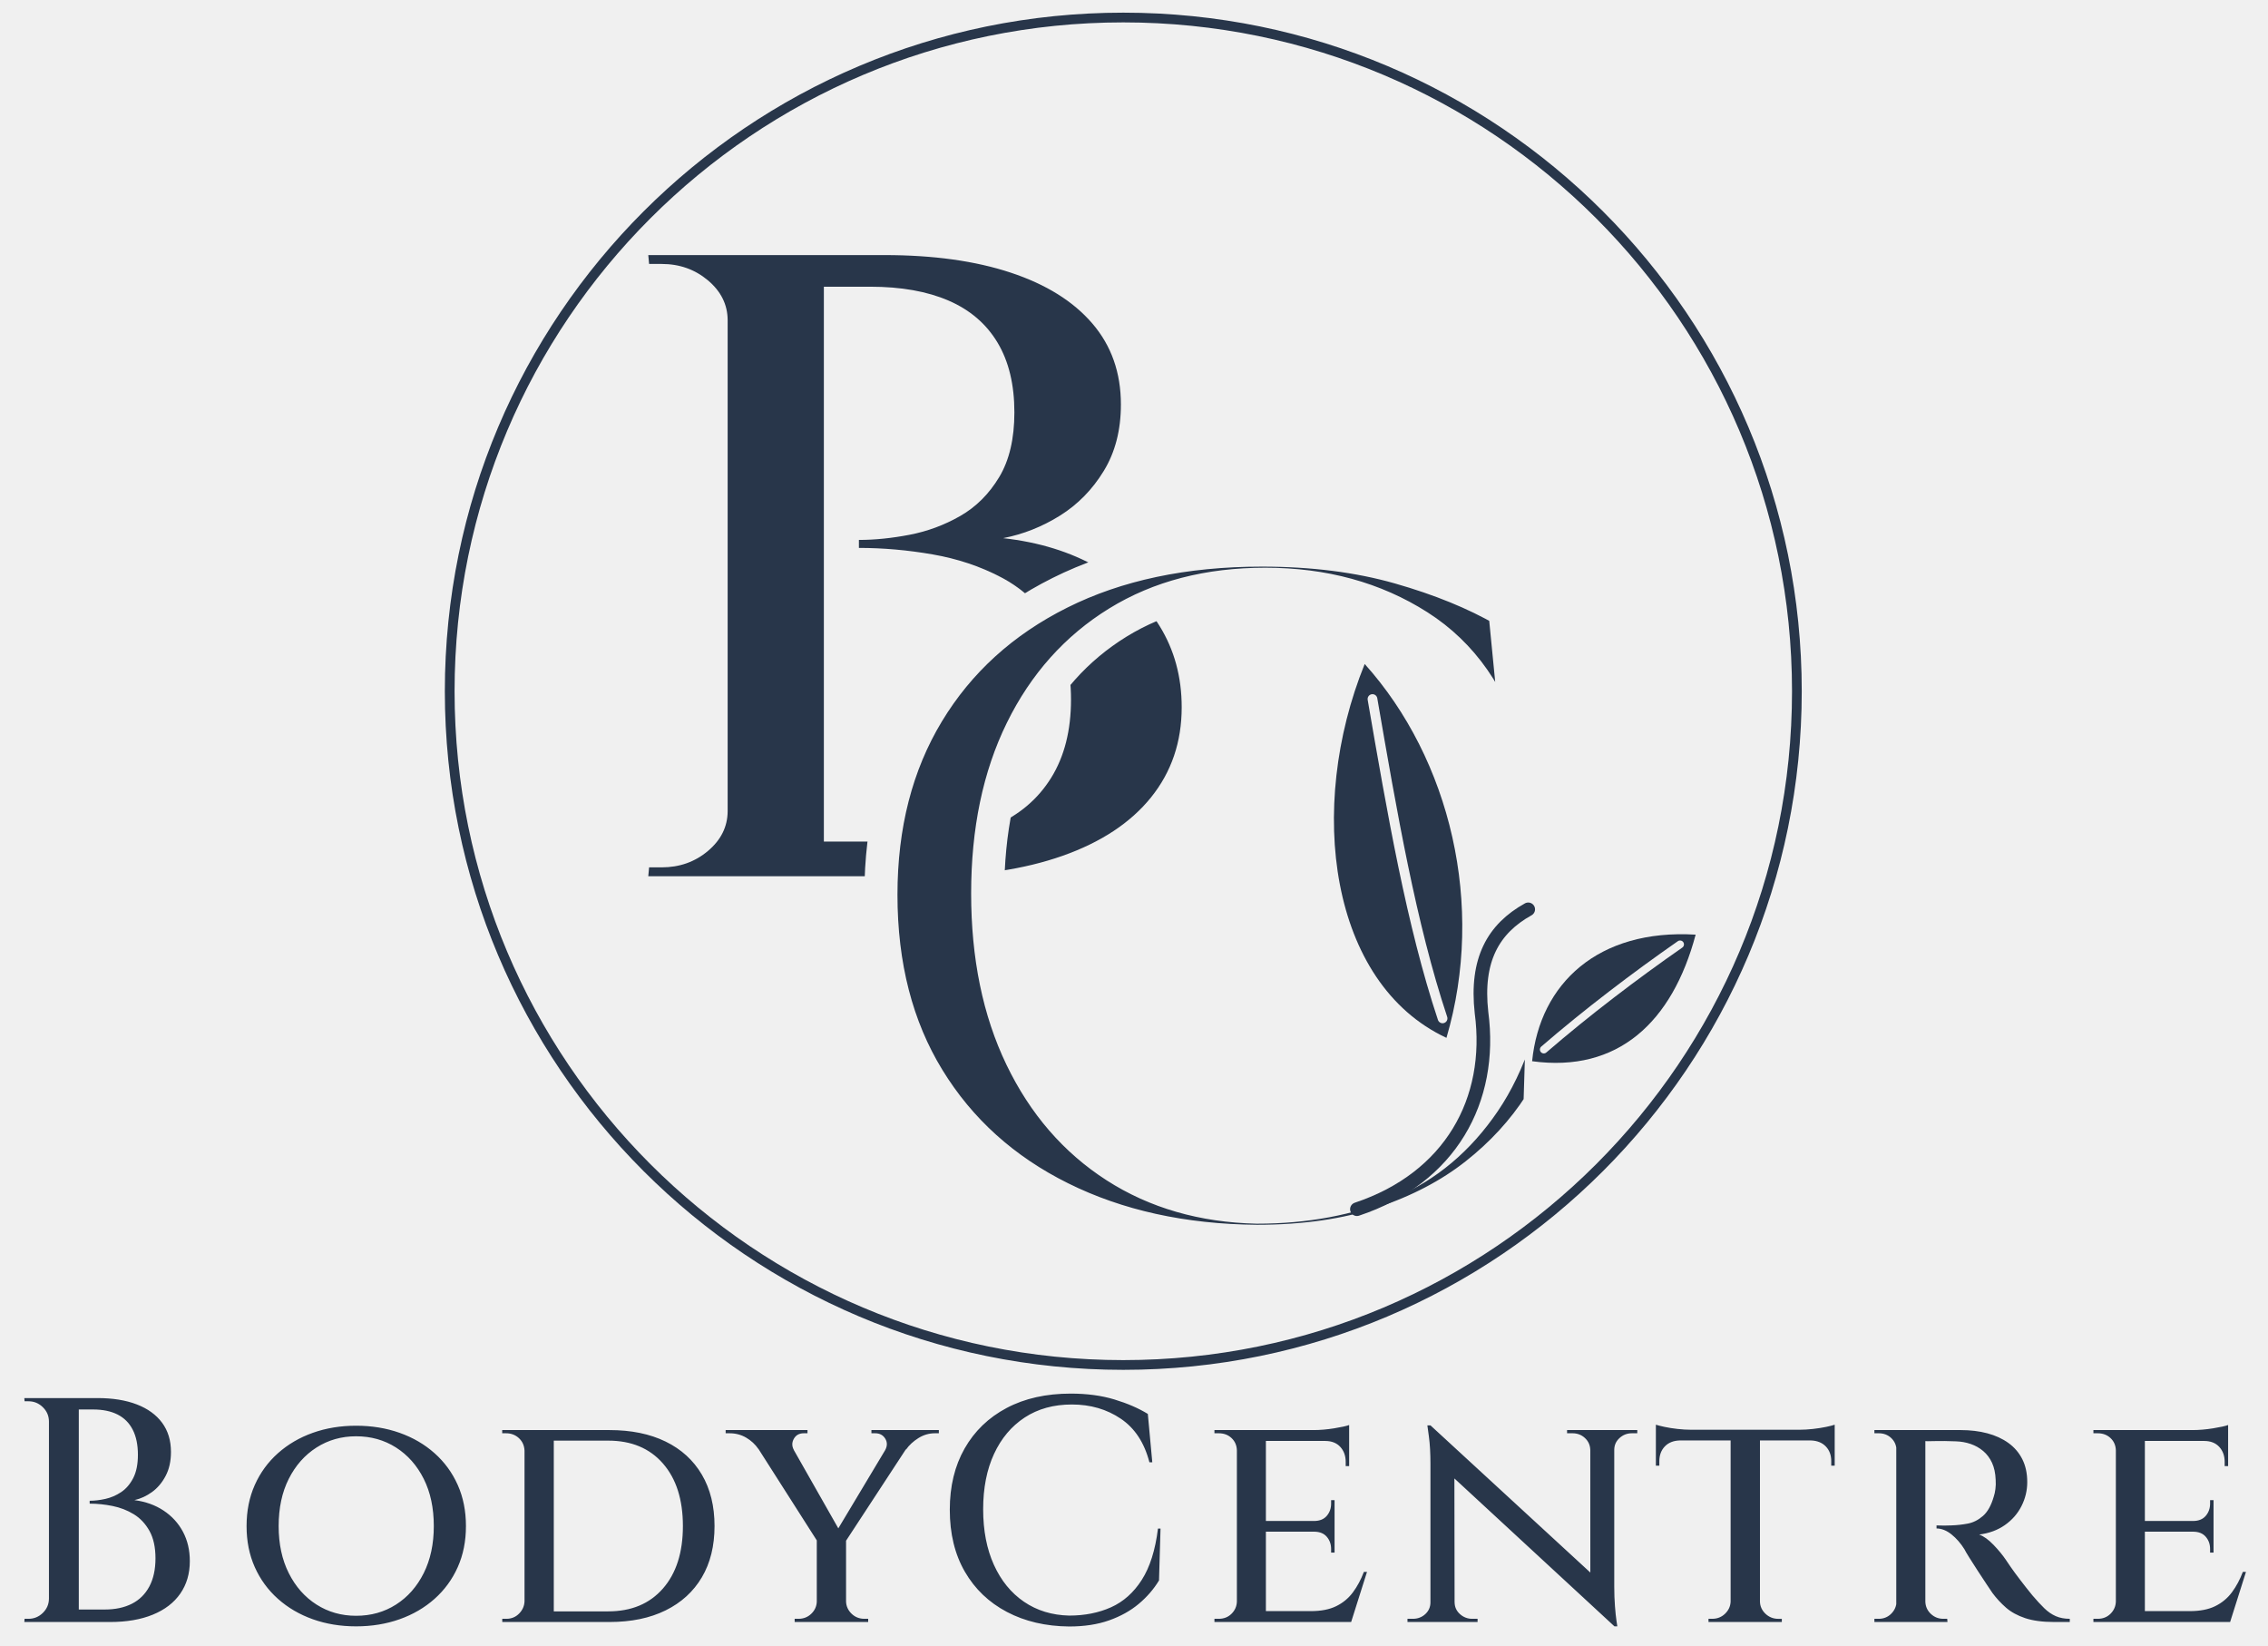
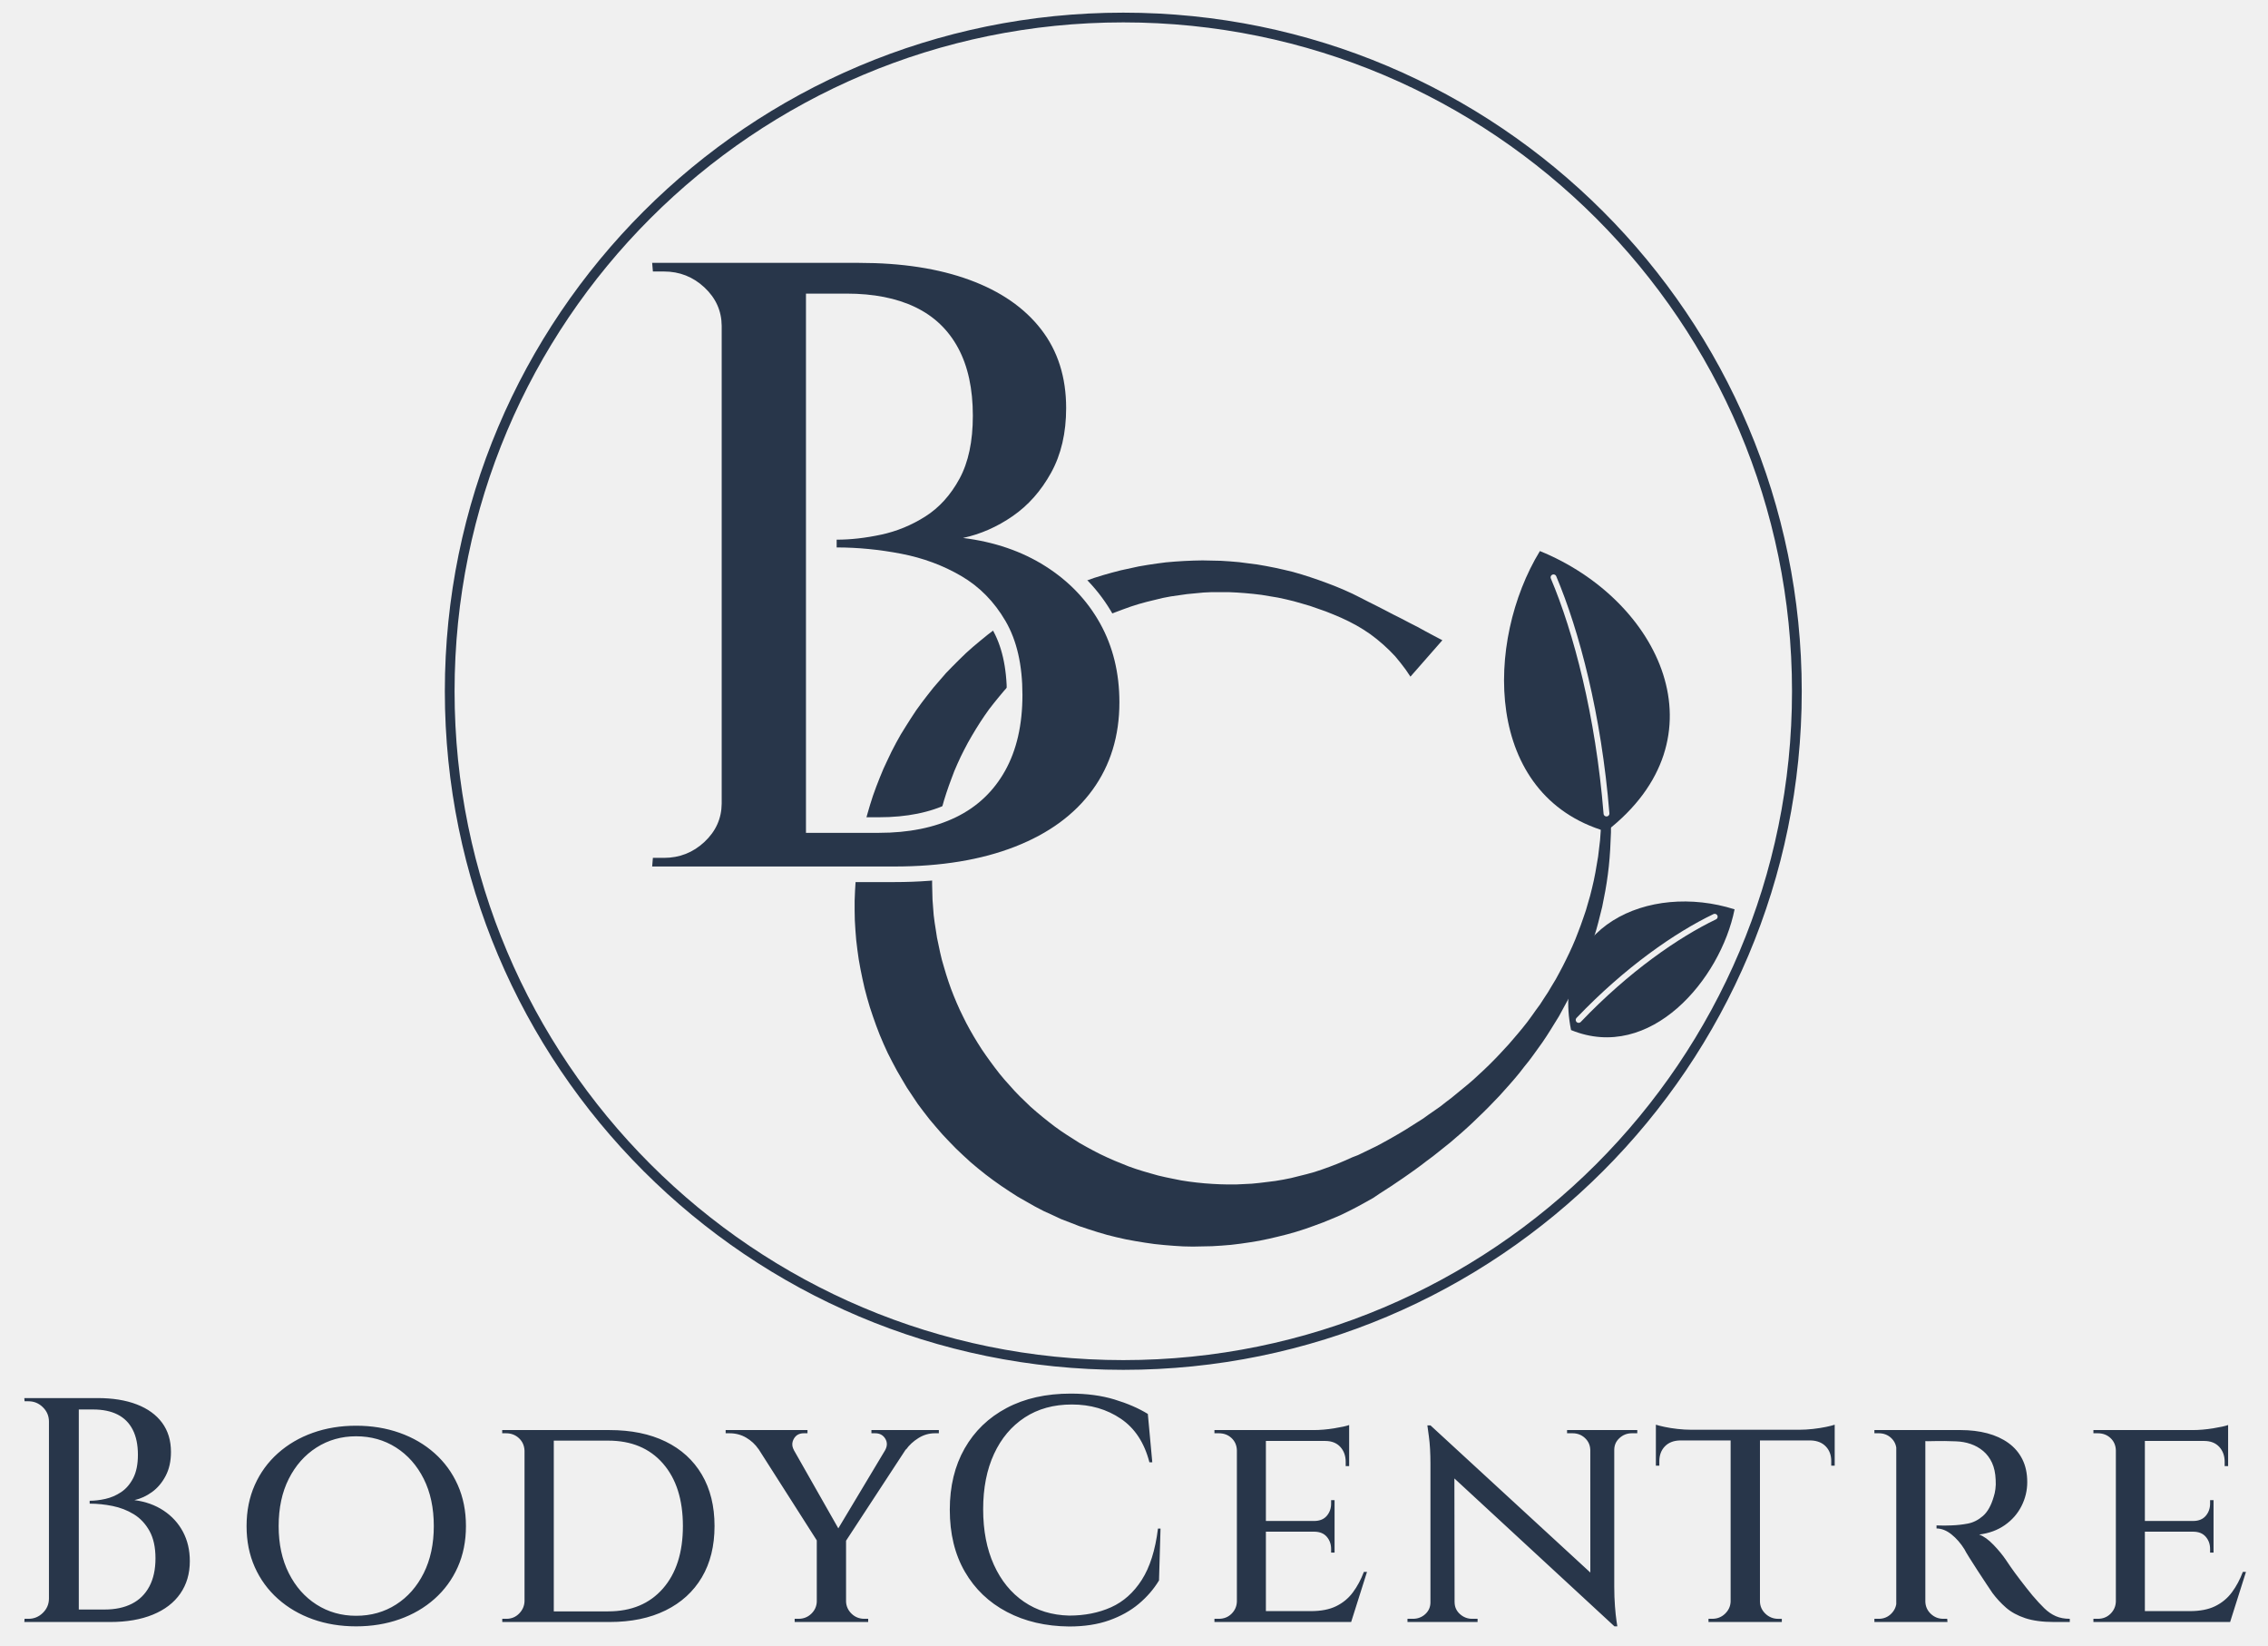
<svg xmlns="http://www.w3.org/2000/svg" viewBox="45 55 1165 845" role="img" aria-label="BodyCentre">
  <defs>
-     <mask id="bc-thin" maskUnits="userSpaceOnUse" x="0" y="0" width="1254" height="911">
-       <path d="M838.0 543.203 835.568 622.007Q822.778 641.932 802.813 657.681Q782.849 673.429 755.034 682.715Q727.218 692.0 690.57 692.0Q633.772 691.514 590.147 669.878Q546.523 648.242 522.262 608.661Q498.0 569.08 498.0 514.514Q498.0 461.019 521.951 421.388Q545.903 381.758 589.681 359.879Q633.458 338 693.143 338Q732.372 338 763.701 346.941Q795.03 355.882 817.526 368.901L824.713 442.385H820.069Q807.881 397.822 773.942 376.189Q740.002 354.556 694.919 354.556Q650.972 354.556 618.943 374.293Q586.914 394.03 569.379 429.716Q551.844 465.401 551.844 513.831Q551.844 562.26 569.17 598.287Q586.496 634.314 617.696 654.393Q648.896 674.471 690.57 675.444Q728.25 675.444 758.163 662.804Q788.076 650.164 807.771 621.139Q827.465 592.113 833.872 543.203Z" fill="#fff" stroke="#000" stroke-width="16" />
+     <mask id="bc-behind" maskUnits="userSpaceOnUse" x="0" y="0" width="1254" height="911">
+       <rect width="1254" height="911" fill="#fff" />
+       <path d="M426.793 190.0H486.28Q519.214 190.0 543.069 198.762Q566.924 207.524 579.786 224.132Q592.648 240.739 592.648 264.585Q592.648 283.722 584.945 297.717Q577.243 311.712 565.226 320.034Q553.209 328.356 539.66 331.271Q563.865 334.276 582.002 345.785Q600.14 357.294 610.07 375.141Q620.0 392.987 620.0 415.667Q620.0 441.632 606.211 460.633Q592.421 479.634 566.383 489.817Q540.344 500.0 504.428 500.0H454.825Q454.825 500.0 455.057 495.656Q455.289 491.312 455.289 487.012Q455.289 482.713 455.289 482.713H496.472Q519.462 482.713 535.924 474.744Q552.386 466.775 561.291 450.832Q570.197 434.889 570.197 411.85Q570.197 388.843 561.493 373.925Q552.789 359.008 538.757 350.813Q524.724 342.617 507.907 339.38Q491.089 336.143 474.768 336.143V332.157Q485.529 332.157 497.576 329.584Q509.624 327.012 520.321 320.234Q531.018 313.457 537.87 300.841Q544.722 288.225 544.722 268.491Q544.722 247.756 537.164 233.719Q529.605 219.682 515.142 212.733Q500.679 205.785 479.825 205.785H431.431Q431.431 205.342 430.271 201.617Q429.112 197.892 427.953 193.946Q426.793 190.0 426.793 190.0ZM458.999 190.0V500.0H415.712V190.0ZM417.103 467.671V500.0H380.0L380.37 495.571Q381.297 495.571 383.431 495.571Q385.565 495.571 386.029 495.571Q398.088 495.571 406.853 487.379Q415.618 479.186 415.712 467.671ZM417.103 222.329H415.712Q415.618 210.814 406.853 202.621Q398.088 194.429 386.029 194.429Q385.565 194.429 383.431 194.429Q381.297 194.429 380.37 194.429L380.0 190.0H417.103Z" stroke="#000" stroke-width="16" stroke-linejoin="round" />
    </mask>
-     <mask id="bc-cut" maskUnits="userSpaceOnUse" x="0" y="0" width="1254" height="911">
+     <mask id="bc-ribs" maskUnits="userSpaceOnUse" x="0" y="0" width="1254" height="911">
      <rect width="1254" height="911" fill="#fff" />
-       <path d="M838.0 543.203 835.568 622.007Q822.778 641.932 802.813 657.681Q782.849 673.429 755.034 682.715Q727.218 692.0 690.57 692.0Q633.772 691.514 590.147 669.878Q546.523 648.242 522.262 608.661Q498.0 569.08 498.0 514.514Q498.0 461.019 521.951 421.388Q545.903 381.758 589.681 359.879Q633.458 338 693.143 338Q732.372 338 763.701 346.941Q795.03 355.882 817.526 368.901L824.713 442.385H820.069Q807.881 397.822 773.942 376.189Q740.002 354.556 694.919 354.556Q650.972 354.556 618.943 374.293Q586.914 394.03 569.379 429.716Q551.844 465.401 551.844 513.831Q551.844 562.26 569.17 598.287Q586.496 634.314 617.696 654.393Q648.896 674.471 690.57 675.444Q728.25 675.444 758.163 662.804Q788.076 650.164 807.771 621.139Q827.465 592.113 833.872 543.203Z" stroke="#000" stroke-width="18" />
-     </mask>
-     <mask id="bc-veins" maskUnits="userSpaceOnUse" x="0" y="0" width="1254" height="911">
-       <rect width="1254" height="911" fill="#fff" />
-       <g fill="none" stroke="#000" stroke-linecap="round">
-         <path d="M 786 578 C 770 530 760 472 750 414" stroke-width="5" />
-         <path d="M 838 594 C 860 575 885 556 908 540" stroke-width="4" />
+       <g fill="none" stroke="#000" stroke-width="3" stroke-linecap="round">
+         <path d="M 870.2 472.8 C 866.1 422.1 854.7 379.2 843.0 351.5" />
+         <path d="M 855.9 578.8 C 880.8 552.7 906.6 535.0 925.8 525.8" />
      </g>
    </mask>
  </defs>
  <g fill="#28364a">
    <circle cx="622" cy="410" r="346" fill="none" stroke="#28364a" stroke-width="5" />
-     <path d="M431.422 186.0H499.336Q536.936 186.0 564.171 195.017Q591.405 204.033 606.089 221.122Q620.773 238.212 620.773 262.75Q620.773 282.443 611.979 296.844Q603.186 311.246 589.467 319.809Q575.747 328.373 560.278 331.373Q587.913 334.465 608.62 346.308Q629.326 358.151 640.663 376.516Q652.0 394.88 652.0 418.219Q652.0 444.938 636.257 464.49Q620.514 484.043 590.787 494.521Q561.06 505.0 520.055 505.0H463.425Q463.425 505.0 463.69 500.53Q463.955 496.059 463.955 491.635Q463.955 487.211 463.955 487.211H510.972Q537.219 487.211 556.013 479.011Q574.807 470.811 584.974 454.405Q595.142 437.999 595.142 414.291Q595.142 390.616 585.204 375.265Q575.267 359.915 559.247 351.481Q543.227 343.048 524.027 339.717Q504.826 336.386 486.193 336.386V332.284Q498.479 332.284 512.233 329.637Q525.987 326.989 538.2 320.015Q550.413 313.041 558.235 300.059Q566.058 287.076 566.058 266.77Q566.058 245.433 557.428 230.988Q548.799 216.544 532.287 209.393Q515.775 202.243 491.967 202.243H436.717Q436.717 201.787 435.393 197.954Q434.07 194.122 432.746 190.061Q431.422 186.0 431.422 186.0ZM468.191 186.0V505.0H418.771V186.0ZM420.359 471.733V505.0H378.0L378.422 500.443Q379.481 500.443 381.918 500.443Q384.354 500.443 384.883 500.443Q398.65 500.443 408.657 492.012Q418.664 483.581 418.771 471.733ZM420.359 219.267H418.771Q418.664 207.419 408.657 198.988Q398.65 190.557 384.883 190.557Q384.354 190.557 381.918 190.557Q379.481 190.557 378.422 190.557L378.0 186.0H420.359Z" mask="url(#bc-cut)" />
-     <path d="M838.0 543.203 835.568 622.007Q822.778 641.932 802.813 657.681Q782.849 673.429 755.034 682.715Q727.218 692.0 690.57 692.0Q633.772 691.514 590.147 669.878Q546.523 648.242 522.262 608.661Q498.0 569.08 498.0 514.514Q498.0 461.019 521.951 421.388Q545.903 381.758 589.681 359.879Q633.458 338 693.143 338Q732.372 338 763.701 346.941Q795.03 355.882 817.526 368.901L824.713 442.385H820.069Q807.881 397.822 773.942 376.189Q740.002 354.556 694.919 354.556Q650.972 354.556 618.943 374.293Q586.914 394.03 569.379 429.716Q551.844 465.401 551.844 513.831Q551.844 562.26 569.17 598.287Q586.496 634.314 617.696 654.393Q648.896 674.471 690.57 675.444Q728.25 675.444 758.163 662.804Q788.076 650.164 807.771 621.139Q827.465 592.113 833.872 543.203Z" mask="url(#bc-thin)" />
-     <path d="M 742 676 C 790 660 812 620 806 575 C 803 548 812 532 830 522" fill="none" stroke="#28364a" stroke-width="7" stroke-linecap="round" />
-     <g mask="url(#bc-veins)">
-       <path d="M 788 588 C 728 560 716 470 746 396 C 790 445 808 520 788 588 Z" />
-       <path d="M 832 600 C 836 560 866 532 916 535 C 904 580 876 606 832 600 Z" />
-     </g>
+     <path d="M426.793 190.0H486.28Q519.214 190.0 543.069 198.762Q566.924 207.524 579.786 224.132Q592.648 240.739 592.648 264.585Q592.648 283.722 584.945 297.717Q577.243 311.712 565.226 320.034Q553.209 328.356 539.66 331.271Q563.865 334.276 582.002 345.785Q600.14 357.294 610.07 375.141Q620.0 392.987 620.0 415.667Q620.0 441.632 606.211 460.633Q592.421 479.634 566.383 489.817Q540.344 500.0 504.428 500.0H454.825Q454.825 500.0 455.057 495.656Q455.289 491.312 455.289 487.012Q455.289 482.713 455.289 482.713H496.472Q519.462 482.713 535.924 474.744Q552.386 466.775 561.291 450.832Q570.197 434.889 570.197 411.85Q570.197 388.843 561.493 373.925Q552.789 359.008 538.757 350.813Q524.724 342.617 507.907 339.38Q491.089 336.143 474.768 336.143V332.157Q485.529 332.157 497.576 329.584Q509.624 327.012 520.321 320.234Q531.018 313.457 537.87 300.841Q544.722 288.225 544.722 268.491Q544.722 247.756 537.164 233.719Q529.605 219.682 515.142 212.733Q500.679 205.785 479.825 205.785H431.431Q431.431 205.342 430.271 201.617Q429.112 197.892 427.953 193.946Q426.793 190.0 426.793 190.0ZM458.999 190.0V500.0H415.712V190.0ZM417.103 467.671V500.0H380.0L380.37 495.571Q381.297 495.571 383.431 495.571Q385.565 495.571 386.029 495.571Q398.088 495.571 406.853 487.379Q415.618 479.186 415.712 467.671ZM417.103 222.329H415.712Q415.618 210.814 406.853 202.621Q398.088 194.429 386.029 194.429Q385.565 194.429 383.431 194.429Q381.297 194.429 380.37 194.429L380.0 190.0H417.103Z" />
+     <path d="M 785.9 383.8 L 781.7 381.6 L 777.4 379.3 L 773.2 377.0 L 768.9 374.8 L 764.7 372.6 L 760.5 370.5 L 756.3 368.3 L 752.2 366.2 L 748.0 364.1 L 743.9 362.0 L 739.7 359.9 L 735.5 358.0 L 731.2 356.2 L 726.8 354.5 L 722.4 352.9 L 718.0 351.4 L 713.6 350.0 L 709.1 348.7 L 704.5 347.6 L 700.0 346.6 L 695.4 345.7 L 690.8 344.9 L 686.1 344.3 L 681.5 343.7 L 676.8 343.3 L 672.1 343.0 L 667.4 342.9 L 662.7 342.8 L 658.0 342.9 L 653.3 343.1 L 648.6 343.4 L 643.9 343.8 L 639.3 344.4 L 634.6 345.1 L 629.9 345.9 L 625.3 346.9 L 620.7 347.9 L 616.1 349.1 L 611.5 350.4 L 607.0 351.8 L 602.5 353.4 L 598.0 355.0 L 593.6 356.8 L 589.2 358.7 L 584.9 360.7 L 580.6 362.9 L 576.4 365.1 L 572.2 367.5 L 568.1 370.0 L 564.1 372.6 L 560.1 375.3 L 556.1 378.1 L 552.3 381.0 L 548.5 384.1 L 544.8 387.2 L 541.2 390.4 L 537.7 393.8 L 534.3 397.2 L 530.9 400.7 L 527.7 404.4 L 524.5 408.1 L 521.5 411.9 L 518.5 415.8 L 515.6 419.8 L 512.9 423.9 L 510.3 428.0 L 507.7 432.2 L 505.3 436.5 L 503.0 440.9 L 500.9 445.3 L 498.8 449.8 L 496.9 454.4 L 495.1 459.0 L 493.4 463.7 L 491.9 468.4 L 490.5 473.2 L 489.2 478.0 L 488.1 482.9 L 487.1 487.8 L 486.2 492.7 L 485.5 497.6 L 484.9 502.6 L 484.5 507.6 L 484.2 512.6 L 484.0 517.6 L 484.0 522.6 L 484.1 527.7 L 484.4 532.7 L 484.8 537.7 L 485.4 542.7 L 486.1 547.7 L 487.0 552.7 L 488.0 557.6 L 489.1 562.5 L 490.4 567.4 L 491.8 572.2 L 493.4 577.0 L 495.1 581.8 L 496.9 586.5 L 498.9 591.2 L 501.0 595.8 L 503.3 600.3 L 505.7 604.8 L 508.2 609.1 L 510.8 613.5 L 513.6 617.7 L 516.4 621.9 L 519.4 625.9 L 522.5 629.9 L 525.8 633.8 L 529.1 637.6 L 532.6 641.3 L 536.1 644.9 L 539.8 648.4 L 543.5 651.8 L 547.3 655.0 L 551.3 658.2 L 555.3 661.2 L 559.4 664.1 L 563.6 666.9 L 567.8 669.6 L 572.2 672.1 L 576.6 674.6 L 581.0 676.9 L 585.6 679.0 L 590.1 681.1 L 594.8 682.9 L 599.4 684.7 L 604.2 686.3 L 608.9 687.8 L 613.7 689.2 L 618.5 690.4 L 623.4 691.5 L 628.3 692.4 L 633.2 693.2 L 638.1 693.9 L 643.0 694.4 L 647.9 694.8 L 652.8 695.1 L 657.8 695.2 L 662.7 695.1 L 667.6 695.0 L 672.5 694.7 L 677.4 694.3 L 682.3 693.7 L 687.1 693.0 L 691.9 692.2 L 696.7 691.2 L 701.4 690.1 L 706.2 688.9 L 710.8 687.6 L 715.5 686.1 L 720.0 684.5 L 724.6 682.8 L 729.0 681.0 L 733.5 679.1 L 737.8 677.0 L 742.1 674.8 L 746.3 672.5 L 750.4 670.2 L 753.5 668.1 L 756.6 666.1 L 759.7 664.1 L 762.8 662.0 L 765.9 659.9 L 768.9 657.8 L 772.0 655.6 L 775.0 653.4 L 778.0 651.1 L 781.1 648.8 L 784.0 646.5 L 787.0 644.1 L 790.0 641.7 L 792.9 639.2 L 795.8 636.7 L 798.7 634.1 L 801.5 631.5 L 804.3 628.8 L 807.1 626.1 L 809.8 623.4 L 812.5 620.6 L 815.2 617.8 L 817.8 614.9 L 820.4 612.0 L 823.0 609.0 L 825.5 606.0 L 827.9 602.9 L 830.4 599.8 L 832.7 596.7 L 835.0 593.5 L 837.3 590.3 L 839.5 587.0 L 841.6 583.7 L 843.7 580.3 L 845.8 576.9 L 847.7 573.4 L 849.6 569.9 L 851.5 566.4 L 853.2 562.8 L 855.0 559.2 L 856.6 555.5 L 858.2 551.8 L 859.7 548.1 L 861.1 544.3 L 862.4 540.5 L 863.7 536.6 L 864.9 532.7 L 866.0 528.7 L 867.0 524.7 L 868.0 520.7 L 868.8 516.6 L 869.6 512.5 L 870.3 508.3 L 870.9 504.1 L 871.4 499.9 L 871.8 495.6 L 872.1 491.3 L 872.3 486.9 L 872.5 482.5 L 872.5 478.1 L 867.5 477.9 L 867.2 482.3 L 866.9 486.5 L 866.4 490.7 L 865.9 494.9 L 865.2 499.0 L 864.5 503.1 L 863.7 507.1 L 862.8 511.0 L 861.8 515.0 L 860.7 518.8 L 859.6 522.6 L 858.3 526.4 L 857.0 530.1 L 855.6 533.8 L 854.2 537.4 L 852.7 540.9 L 851.1 544.4 L 849.4 547.9 L 847.7 551.3 L 845.9 554.7 L 844.1 558.0 L 842.1 561.3 L 840.2 564.5 L 838.1 567.7 L 836.1 570.8 L 833.9 573.8 L 831.7 576.9 L 829.5 579.9 L 827.2 582.8 L 824.8 585.7 L 822.4 588.5 L 820.0 591.3 L 817.5 594.0 L 815.0 596.7 L 812.4 599.4 L 809.8 602.0 L 807.2 604.5 L 804.5 607.0 L 801.8 609.5 L 799.0 611.9 L 796.2 614.2 L 793.4 616.5 L 790.6 618.8 L 787.7 621.0 L 784.9 623.2 L 781.9 625.3 L 779.0 627.3 L 776.1 629.4 L 773.1 631.3 L 770.1 633.2 L 767.1 635.1 L 764.1 636.9 L 761.0 638.7 L 758.0 640.4 L 754.9 642.1 L 751.9 643.7 L 748.8 645.2 L 745.7 646.7 L 742.6 648.2 L 739.5 649.4 L 735.7 651.1 L 731.9 652.7 L 728.0 654.2 L 724.1 655.6 L 720.2 656.9 L 716.2 658.0 L 712.2 659.0 L 708.2 660.0 L 704.2 660.8 L 700.1 661.5 L 696.1 662.0 L 692.0 662.5 L 688.0 662.9 L 683.9 663.1 L 679.8 663.3 L 675.8 663.3 L 671.7 663.2 L 667.7 663.0 L 663.6 662.7 L 659.6 662.3 L 655.6 661.8 L 651.7 661.2 L 647.7 660.4 L 643.8 659.6 L 639.9 658.7 L 636.0 657.6 L 632.2 656.5 L 628.4 655.3 L 624.7 654.0 L 621.0 652.5 L 617.3 651.0 L 613.7 649.4 L 610.1 647.7 L 606.6 645.9 L 603.1 644.0 L 599.7 642.1 L 596.4 640.0 L 593.1 637.9 L 589.8 635.7 L 586.6 633.4 L 583.5 631.0 L 580.5 628.6 L 577.5 626.1 L 574.5 623.5 L 571.7 620.8 L 568.9 618.1 L 566.2 615.3 L 563.6 612.4 L 561.0 609.5 L 558.5 606.5 L 556.1 603.4 L 553.8 600.3 L 551.5 597.1 L 549.3 593.9 L 547.2 590.6 L 545.2 587.3 L 543.3 584.0 L 541.4 580.5 L 539.7 577.1 L 538.0 573.6 L 536.4 570.0 L 534.9 566.4 L 533.5 562.8 L 532.2 559.1 L 531.0 555.4 L 529.9 551.7 L 528.8 547.9 L 527.9 544.1 L 527.1 540.3 L 526.3 536.5 L 525.7 532.6 L 525.1 528.8 L 524.6 524.9 L 524.3 521.0 L 524.0 517.0 L 523.9 513.1 L 523.8 509.2 L 523.8 505.2 L 524.0 501.3 L 524.2 497.3 L 524.6 493.4 L 525.0 489.5 L 525.6 485.5 L 526.3 481.6 L 527.0 477.7 L 527.9 473.8 L 528.8 470.0 L 529.9 466.1 L 531.1 462.3 L 532.4 458.5 L 533.8 454.7 L 535.2 451.0 L 536.8 447.3 L 538.5 443.6 L 540.3 440.0 L 542.2 436.4 L 544.2 432.9 L 546.3 429.4 L 548.5 425.9 L 550.7 422.6 L 553.1 419.2 L 555.6 416.0 L 558.2 412.8 L 560.8 409.7 L 563.6 406.6 L 566.4 403.6 L 569.3 400.7 L 572.3 397.9 L 575.4 395.1 L 578.6 392.5 L 581.8 389.9 L 585.1 387.4 L 588.5 385.0 L 592.0 382.7 L 595.5 380.5 L 599.1 378.4 L 602.8 376.4 L 606.5 374.5 L 610.3 372.6 L 614.1 370.9 L 618.0 369.4 L 622.0 367.9 L 625.9 366.5 L 630.0 365.2 L 634.0 364.1 L 638.1 363.1 L 642.2 362.1 L 646.4 361.3 L 650.6 360.7 L 654.8 360.1 L 659.0 359.7 L 663.2 359.3 L 667.5 359.1 L 671.7 359.1 L 676.0 359.1 L 680.3 359.3 L 684.5 359.6 L 688.8 360.0 L 693.0 360.5 L 697.2 361.2 L 701.4 361.9 L 705.6 362.8 L 709.7 363.8 L 713.9 365.0 L 718.0 366.2 L 722.0 367.6 L 726.0 369.0 L 730.0 370.6 L 734.0 372.3 L 737.8 374.1 L 741.6 376.1 L 745.3 378.3 L 748.9 380.7 L 752.3 383.3 L 755.6 386.1 L 758.7 389.0 L 761.7 392.1 L 764.4 395.4 L 767.0 398.8 L 769.5 402.5 Z" mask="url(#bc-behind)" />
+     <path d="M 870.0 482.0 C 932.1 433.9 897.4 363.0 836.0 338.0 C 807.8 384.2 806.8 463.5 870.0 482.0 Z M 852.0 584.0 C 892.8 600.7 928.8 557.9 936.0 522.0 C 891.9 508.0 841.3 530.8 852.0 584.0 Z" mask="url(#bc-ribs)" />
    <path d="M74.068 773.0H95.14Q106.806 773.0 115.256 776.25Q123.706 779.501 128.262 785.662Q132.818 791.822 132.818 800.668Q132.818 807.768 130.09 812.96Q127.362 818.151 123.105 821.238Q118.848 824.326 114.049 825.407Q122.623 826.522 129.047 830.791Q135.472 835.061 138.99 841.681Q142.507 848.301 142.507 856.715Q142.507 866.348 137.623 873.396Q132.738 880.445 123.514 884.222Q114.291 888.0 101.569 888.0H83.998Q83.998 888.0 84.08 886.388Q84.162 884.777 84.162 883.182Q84.162 881.587 84.162 881.587H98.75Q106.894 881.587 112.725 878.631Q118.556 875.675 121.711 869.76Q124.866 863.846 124.866 855.299Q124.866 846.764 121.782 841.23Q118.699 835.697 113.729 832.656Q108.758 829.616 102.801 828.415Q96.843 827.214 91.062 827.214V825.736Q94.874 825.736 99.141 824.781Q103.409 823.827 107.198 821.313Q110.988 818.799 113.415 814.118Q115.842 809.438 115.842 802.118Q115.842 794.426 113.164 789.218Q110.487 784.011 105.364 781.433Q100.241 778.856 92.854 778.856H75.711Q75.711 778.691 75.3 777.31Q74.89 775.928 74.479 774.464Q74.068 773.0 74.068 773.0ZM85.476 773.0V888.0H70.143V773.0ZM70.636 876.007V888.0H57.493L57.624 886.357Q57.952 886.357 58.708 886.357Q59.464 886.357 59.629 886.357Q63.9 886.357 67.005 883.318Q70.11 880.279 70.143 876.007ZM70.636 784.993H70.143Q70.11 780.721 67.005 777.682Q63.9 774.643 59.629 774.643Q59.464 774.643 58.708 774.643Q57.952 774.643 57.624 774.643L57.493 773.0H70.636Z M227.918 787.195Q239.95 787.195 250.253 790.842Q260.556 794.488 268.229 801.322Q275.901 808.155 280.123 817.618Q284.344 827.081 284.344 838.748Q284.344 850.381 280.123 859.827Q275.901 869.273 268.229 876.107Q260.556 882.94 250.253 886.587Q239.95 890.233 227.918 890.233Q215.919 890.233 205.682 886.587Q195.444 882.94 187.771 876.107Q180.099 869.273 175.877 859.827Q171.656 850.381 171.656 838.748Q171.656 827.081 175.877 817.618Q180.099 808.155 187.771 801.322Q195.444 794.488 205.682 790.842Q215.919 787.195 227.918 787.195ZM227.918 884.806Q239.377 884.806 248.419 879.042Q257.462 873.277 262.647 862.912Q267.831 852.548 267.831 838.748Q267.831 824.783 262.647 814.467Q257.462 804.152 248.419 798.387Q239.377 792.622 227.918 792.622Q216.623 792.622 207.581 798.387Q198.538 804.152 193.337 814.467Q188.135 824.783 188.135 838.748Q188.135 852.548 193.337 862.912Q198.538 873.277 207.581 879.042Q216.623 884.806 227.918 884.806Z M358.069 789.429Q374.799 789.429 386.893 795.326Q398.988 801.224 405.512 812.297Q412.035 823.369 412.035 838.714Q412.035 854.059 405.512 865.067Q398.988 876.074 386.893 882.037Q374.799 888.0 358.069 888.0H322.577L322.249 882.539Q334.115 882.539 341.852 882.539Q349.589 882.539 353.496 882.539Q357.404 882.539 357.404 882.539Q375.264 882.539 385.524 870.812Q395.784 859.084 395.784 838.714Q395.784 818.345 385.541 806.6Q375.297 794.856 357.404 794.856Q357.404 794.856 353.349 794.856Q349.293 794.856 341.146 794.856Q332.998 794.856 320.639 794.856V789.429ZM329.466 789.429V888.0H314.432V789.429ZM314.793 877.355V888.0H302.998V886.357Q302.998 886.357 304.033 886.357Q305.067 886.357 305.101 886.357Q309.01 886.357 311.655 883.663Q314.301 880.969 314.432 877.355ZM314.76 800.007H314.432Q314.267 796.098 311.557 793.585Q308.846 791.071 304.936 791.071Q304.936 791.071 303.967 791.071Q302.998 791.071 302.965 791.071V789.429H314.76Z M447.034 789.593 477.626 843.443 465.837 848.096 428.518 789.593ZM479.592 844.85V888.0H464.557V844.949ZM505.762 789.593H516.677L478.276 848.266L471.632 846.559ZM499.619 799.843Q501.426 796.624 499.733 793.848Q498.041 791.071 494.559 791.071Q494.559 791.071 493.59 791.071Q492.621 791.071 492.621 791.071V789.429H527.256V791.071H525.251Q520.685 791.071 516.726 793.568Q512.768 796.065 510.468 799.35ZM452.817 799.712 434.63 799.219Q432.101 795.54 428.257 793.306Q424.413 791.071 419.715 791.071H417.744V789.429H459.782V791.071Q459.782 791.071 458.829 791.071Q457.877 791.071 457.877 791.071Q454.362 791.071 452.768 793.913Q451.174 796.755 452.817 799.712ZM465.05 877.552V888.0H453.19V886.357Q453.321 886.357 454.225 886.357Q455.129 886.357 455.162 886.357Q459.038 886.357 461.732 883.762Q464.426 881.167 464.557 877.552ZM479.132 877.552H479.592Q479.756 881.167 482.45 883.762Q485.144 886.357 489.021 886.357Q489.021 886.357 489.99 886.357Q490.959 886.357 490.959 886.357V888.0H479.132Z M641.124 840.029 640.35 866.653Q636.278 873.384 629.922 878.705Q623.565 884.026 614.71 887.163Q605.854 890.3 594.186 890.3Q576.102 890.136 562.213 882.826Q548.324 875.516 540.6 862.144Q532.876 848.771 532.876 830.336Q532.876 812.262 540.501 798.873Q548.127 785.484 562.065 778.092Q576.003 770.7 595.005 770.7Q607.495 770.7 617.469 773.721Q627.444 776.741 634.606 781.14L636.894 805.967H635.415Q631.535 790.911 620.73 783.602Q609.924 776.294 595.57 776.294Q581.579 776.294 571.381 782.962Q561.184 789.63 555.601 801.686Q550.018 813.743 550.018 830.105Q550.018 846.467 555.535 858.639Q561.051 870.811 570.984 877.594Q580.918 884.378 594.186 884.706Q606.182 884.706 615.706 880.436Q625.23 876.166 631.5 866.359Q637.77 856.553 639.81 840.029Z M695.251 789.429V888.0H680.348V789.429ZM737.516 882.408 738.584 888.0H694.923V882.408ZM730.526 836.117V841.611H694.923V836.117ZM738.016 789.429V795.02H694.923V789.429ZM747.181 862.279 739.043 888.0H712.941L718.361 882.408Q726.209 882.408 731.386 879.86Q736.563 877.312 739.951 872.757Q743.338 868.202 745.572 862.279ZM730.526 841.282V852.342H728.752V850.506Q728.752 846.815 726.527 844.23Q724.302 841.644 720.088 841.611V841.282ZM730.526 825.419V836.446H720.088V836.117Q724.302 836.084 726.527 833.482Q728.752 830.879 728.752 827.189V825.419ZM738.016 794.561V807.925H736.243V805.793Q736.243 801.113 733.476 798.083Q730.71 795.053 725.801 795.02V794.561ZM738.016 786.833V791.038L719.787 789.429Q724.746 789.429 730.347 788.525Q735.947 787.621 738.016 786.833ZM680.71 877.552 682.38 888.0H668.819V886.357Q668.819 886.357 669.902 886.357Q670.986 886.357 671.019 886.357Q674.993 886.357 677.605 883.762Q680.217 881.167 680.348 877.552ZM680.71 799.779H680.348Q680.217 796.0 677.605 793.536Q674.993 791.071 671.019 791.071Q670.986 791.071 669.902 791.071Q668.819 791.071 668.819 791.071V789.429H682.38Z M779.806 787.031 872.616 872.455 874.292 890.233 781.482 804.482ZM780.268 877.881V888.0H767.979V886.357Q767.979 886.357 769.359 886.357Q770.739 886.357 770.739 886.357Q774.518 886.357 777.146 883.926Q779.775 881.495 779.775 877.881ZM792.188 877.881Q792.222 881.495 794.922 883.926Q797.623 886.357 801.224 886.357Q801.224 886.357 802.604 886.357Q803.984 886.357 803.984 886.357V888.0H791.729V877.881ZM779.806 787.031 792.057 801.385 792.188 888.0H779.775V806.935Q779.775 798.556 778.985 792.793Q778.196 787.031 778.196 787.031ZM874.192 789.429V869.837Q874.192 875.227 874.554 879.907Q874.916 884.587 875.343 887.41Q875.77 890.233 875.77 890.233H874.292L861.909 875.708L861.876 789.429ZM873.732 799.548V789.429H886.021V791.071Q886.021 791.071 884.624 791.071Q883.228 791.071 883.228 791.071Q879.614 791.071 876.919 793.502Q874.225 795.933 874.192 799.548ZM861.876 799.548Q861.745 795.933 859.126 793.502Q856.507 791.071 852.743 791.071Q852.743 791.071 851.346 791.071Q849.95 791.071 849.95 791.071V789.429H862.238V799.548Z M949.034 789.921V888.0H933.966V789.921ZM987.428 789.264V794.758H895.572V789.264ZM987.428 794.363V807.727H985.654V805.464Q985.687 800.817 982.887 797.87Q980.088 794.922 975.178 794.758V794.363ZM987.428 786.669V790.907L969.393 789.264Q972.613 789.264 976.276 788.854Q979.939 788.443 983.011 787.802Q986.082 787.162 987.428 786.669ZM934.295 877.552V888.0H922.601V886.357Q922.732 886.357 923.62 886.357Q924.508 886.357 924.508 886.357Q928.382 886.357 931.092 883.762Q933.802 881.167 933.966 877.552ZM948.508 877.552H949.034Q949.132 881.167 951.875 883.77Q954.619 886.373 958.492 886.373Q958.492 886.373 959.38 886.373Q960.268 886.373 960.268 886.373V888.0H948.508ZM907.822 794.363V794.758Q902.912 794.922 900.129 797.87Q897.346 800.817 897.346 805.464V807.727H895.572V794.363ZM895.572 786.669Q897.025 787.153 900.011 787.798Q902.996 788.443 906.694 788.854Q910.391 789.264 913.607 789.264L895.572 790.907Z M1032.153 789.429H1052.148Q1059.571 789.429 1065.814 791.086Q1072.058 792.744 1076.661 796.061Q1081.264 799.378 1083.797 804.389Q1086.33 809.401 1086.33 816.143Q1086.33 822.644 1083.36 828.491Q1080.39 834.339 1074.824 838.234Q1069.258 842.129 1061.632 843.083Q1065.123 844.333 1069.036 848.409Q1072.948 852.485 1075.477 856.264Q1075.71 856.663 1077.696 859.538Q1079.682 862.413 1082.767 866.452Q1085.852 870.492 1088.972 874.304Q1092.355 878.282 1095.114 880.958Q1097.873 883.635 1100.991 884.996Q1104.11 886.357 1108.18 886.357V888.0H1100.194Q1091.225 888.0 1085.276 886.016Q1079.328 884.032 1075.431 880.631Q1071.534 877.23 1068.473 873.111Q1067.583 871.824 1065.434 868.589Q1063.284 865.354 1060.891 861.677Q1058.497 858 1056.546 854.88Q1054.595 851.759 1054.069 850.637Q1051.215 846.066 1047.443 843.031Q1043.67 839.995 1039.737 839.962V838.386Q1039.77 838.386 1041.9 838.451Q1044.03 838.517 1047.372 838.386Q1051.573 838.255 1055.774 837.464Q1059.975 836.672 1063.585 833.532Q1067.194 830.392 1069.162 823.492Q1069.686 821.951 1069.981 819.72Q1070.276 817.488 1070.112 814.959Q1069.914 809.861 1068.237 806.23Q1066.56 802.599 1063.719 800.203Q1060.877 797.807 1057.3 796.578Q1053.723 795.349 1049.725 795.218Q1043.5 794.956 1038.83 795.087Q1034.161 795.218 1033.696 795.087Q1033.662 794.956 1033.285 793.574Q1032.907 792.192 1032.53 790.81Q1032.153 789.429 1032.153 789.429ZM1033.991 789.429V888.0H1019.054V789.429ZM1019.547 877.552 1021.086 888.0H1007.82V886.357Q1007.887 886.357 1008.887 886.357Q1009.888 886.357 1010.021 886.357Q1013.83 886.357 1016.442 883.762Q1019.054 881.167 1019.185 877.552ZM1019.547 799.745H1019.185Q1019.054 795.967 1016.459 793.519Q1013.864 791.071 1010.054 791.071Q1009.921 791.071 1008.904 791.071Q1007.887 791.071 1007.82 791.071V789.429H1021.086ZM1033.531 877.552H1033.991Q1034.122 881.3 1036.817 883.828Q1039.512 886.357 1043.222 886.357Q1043.222 886.357 1044.174 886.357Q1045.125 886.357 1045.225 886.357L1045.356 888.0H1031.992Z M1146.751 789.429V888.0H1131.848V789.429ZM1189.016 882.408 1190.084 888.0H1146.423V882.408ZM1182.026 836.117V841.611H1146.423V836.117ZM1189.516 789.429V795.02H1146.423V789.429ZM1198.681 862.279 1190.543 888.0H1164.441L1169.861 882.408Q1177.709 882.408 1182.886 879.86Q1188.063 877.312 1191.451 872.757Q1194.838 868.202 1197.072 862.279ZM1182.026 841.282V852.342H1180.252V850.506Q1180.252 846.815 1178.027 844.23Q1175.802 841.644 1171.588 841.611V841.282ZM1182.026 825.419V836.446H1171.588V836.117Q1175.802 836.084 1178.027 833.482Q1180.252 830.879 1180.252 827.189V825.419ZM1189.516 794.561V807.925H1187.743V805.793Q1187.743 801.113 1184.976 798.083Q1182.21 795.053 1177.301 795.02V794.561ZM1189.516 786.833V791.038L1171.287 789.429Q1176.246 789.429 1181.847 788.525Q1187.447 787.621 1189.516 786.833ZM1132.21 877.552 1133.88 888.0H1120.319V886.357Q1120.319 886.357 1121.402 886.357Q1122.486 886.357 1122.519 886.357Q1126.493 886.357 1129.105 883.762Q1131.717 881.167 1131.848 877.552ZM1132.21 799.779H1131.848Q1131.717 796.0 1129.105 793.536Q1126.493 791.071 1122.519 791.071Q1122.486 791.071 1121.402 791.071Q1120.319 791.071 1120.319 791.071V789.429H1133.88Z" />
  </g>
</svg>
